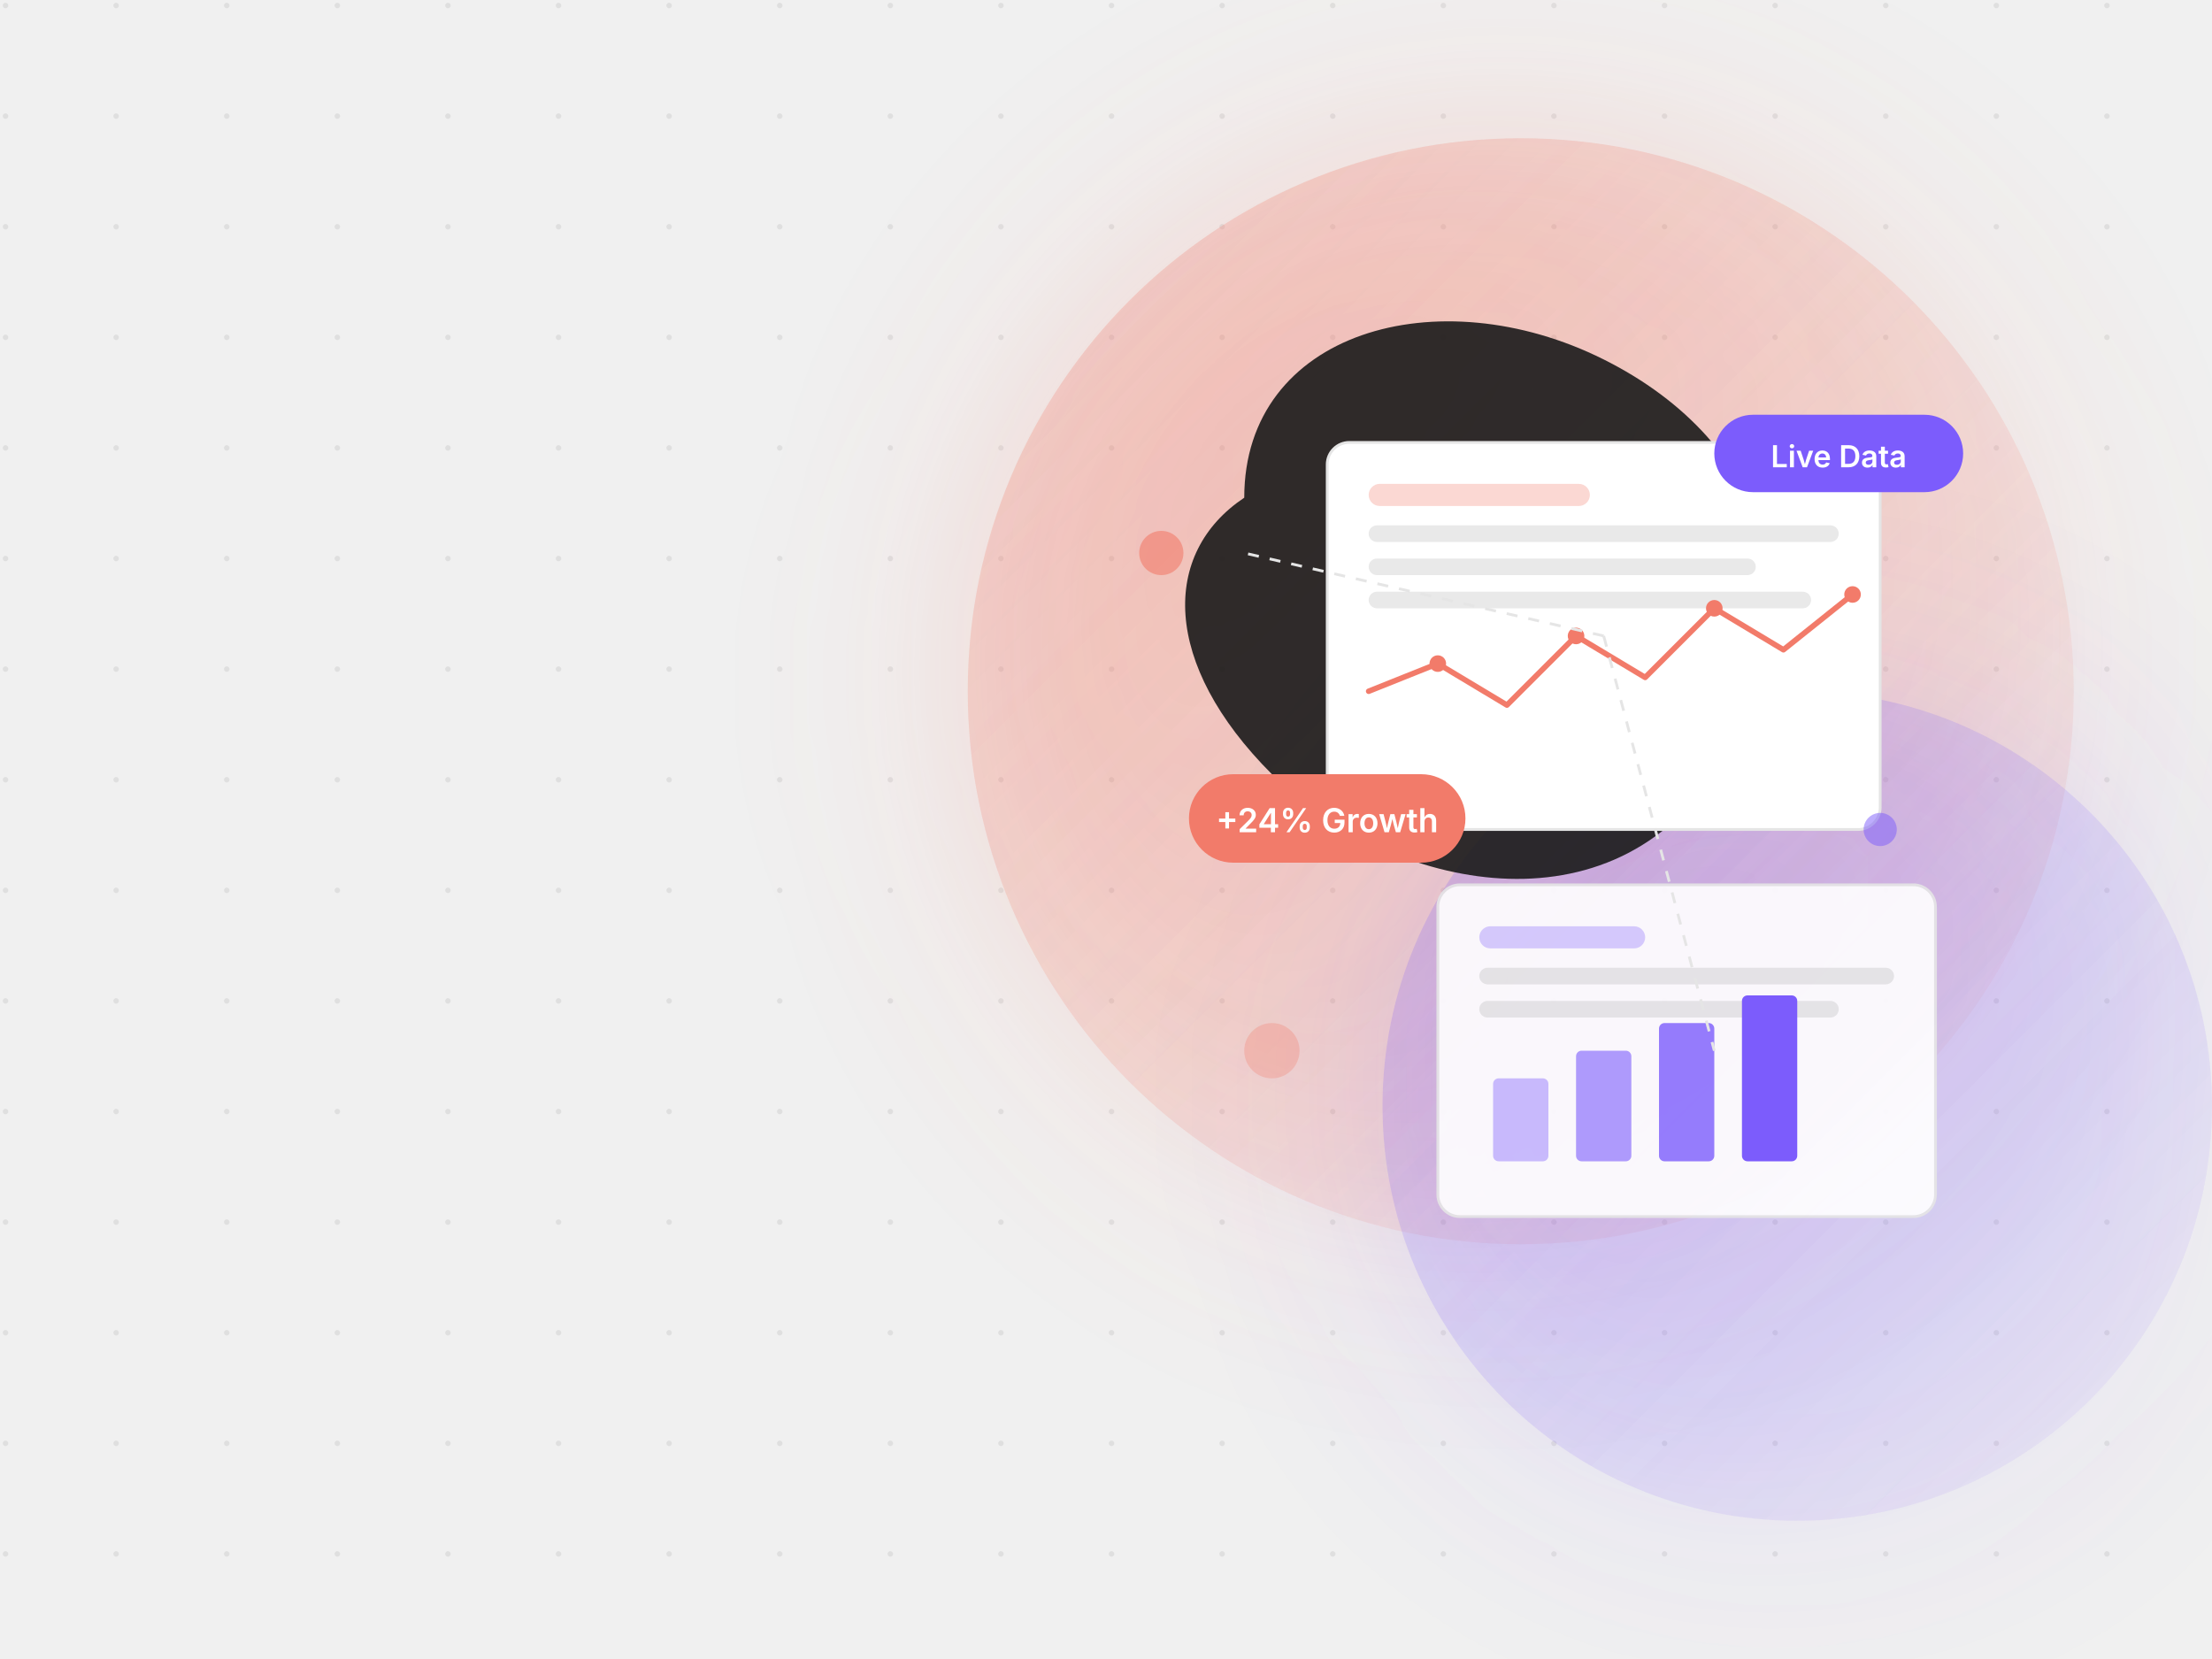
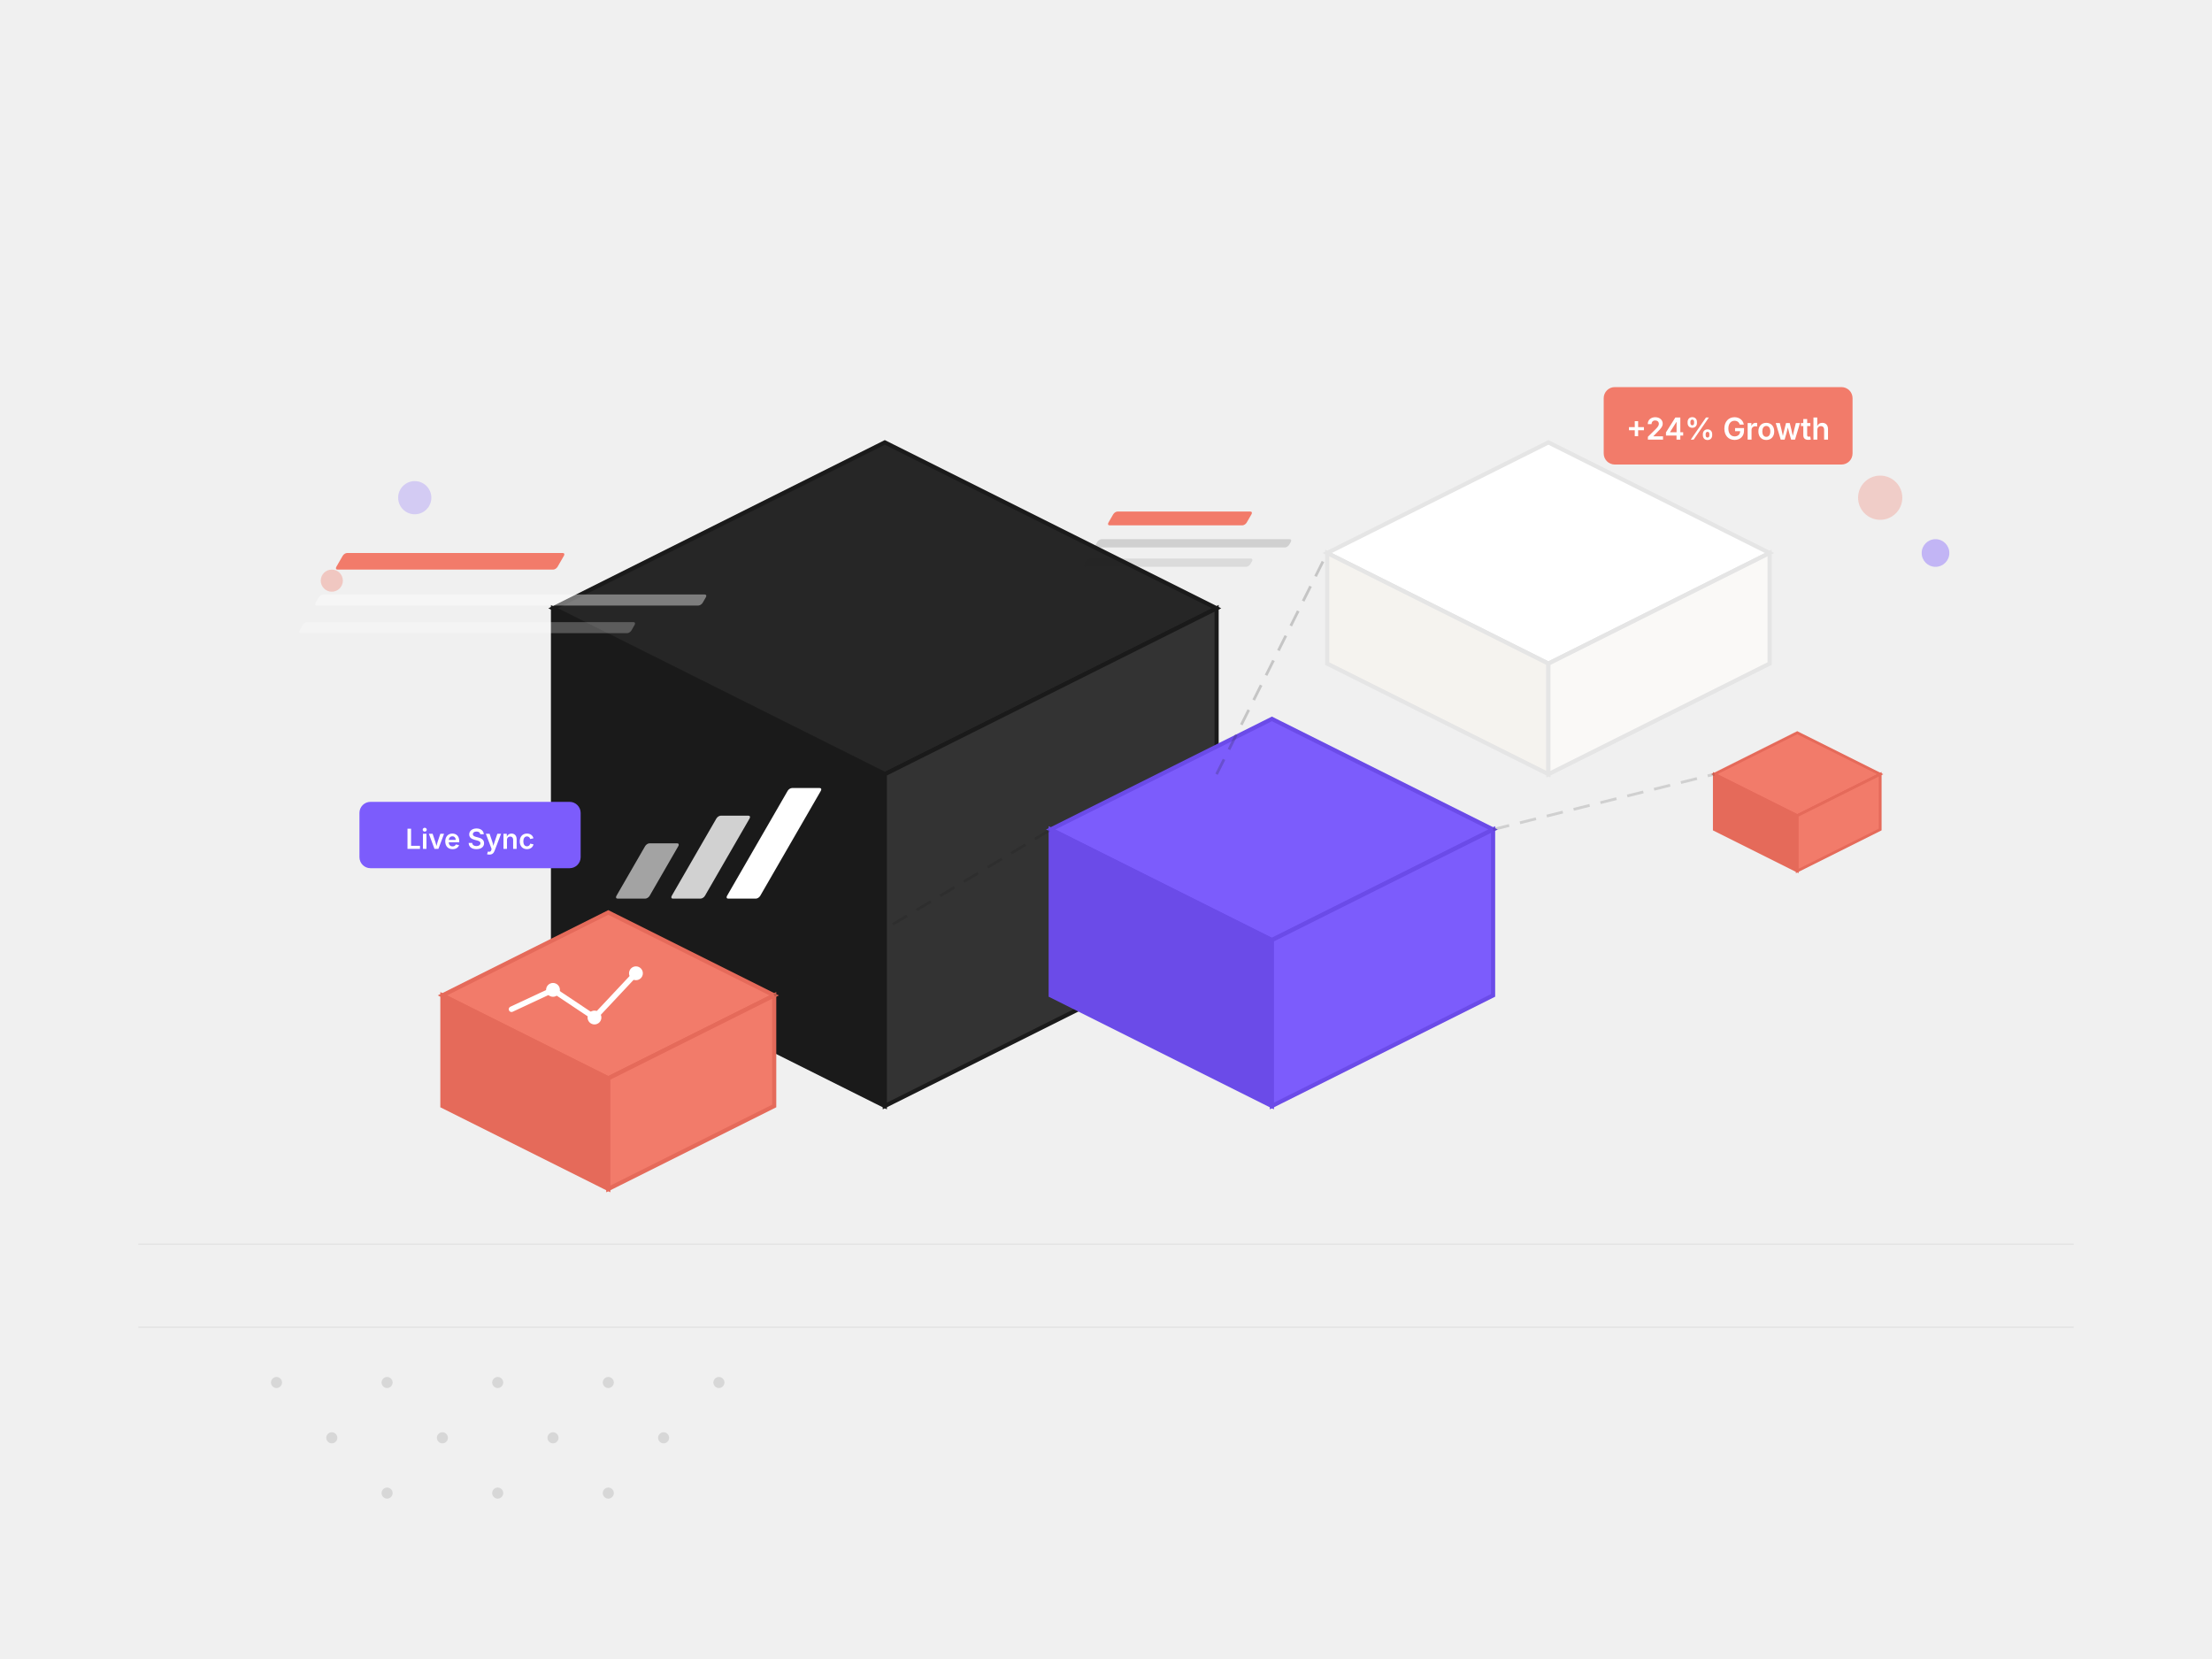
<svg xmlns="http://www.w3.org/2000/svg" viewBox="0 0 800 600" fill="none">
-   <defs>
-     <pattern id="dotGrid" width="40" height="40" patternUnits="userSpaceOnUse">
-       <circle cx="2" cy="2" r="1" fill="#1A1A1A" opacity="0.08" />
-     </pattern>
-     <linearGradient id="coralGrad" x1="0%" y1="0%" x2="100%" y2="100%">
-       <stop offset="0%" stop-color="#F27B6A" stop-opacity="0.3" />
-       <stop offset="100%" stop-color="#F27B6A" stop-opacity="0.05" />
-     </linearGradient>
-     <linearGradient id="violetGrad" x1="0%" y1="0%" x2="100%" y2="100%">
-       <stop offset="0%" stop-color="#7C5CFC" stop-opacity="0.25" />
-       <stop offset="100%" stop-color="#7C5CFC" stop-opacity="0.05" />
-     </linearGradient>
-     <filter id="glow" x="-50%" y="-50%" width="200%" height="200%">
-       <feGaussianBlur stdDeviation="40" result="blur" />
-       <feComposite in="SourceGraphic" in2="blur" operator="over" />
-     </filter>
-   </defs>
-   <rect width="800" height="600" fill="url(#dotGrid)" />
-   <circle cx="550" cy="250" r="200" fill="url(#coralGrad)" filter="url(#glow)" />
-   <circle cx="650" cy="400" r="150" fill="url(#violetGrad)" filter="url(#glow)" />
-   <path d="M 450 180             C 450 120, 520 100, 580 130            C 640 160, 660 220, 620 280            C 580 340, 500 320, 460 280            C 420 240, 420 200, 450 180Z" fill="#1A1A1A" opacity="0.9" />
-   <rect x="480" y="160" width="200" height="140" rx="8" fill="#FFFFFF" stroke="#E5E5E5" stroke-width="1" />
-   <rect x="495" y="175" width="80" height="8" rx="4" fill="#F27B6A" opacity="0.3" />
-   <rect x="495" y="190" width="170" height="6" rx="3" fill="#1A1A1A" opacity="0.1" />
-   <rect x="495" y="202" width="140" height="6" rx="3" fill="#1A1A1A" opacity="0.1" />
-   <rect x="495" y="214" width="160" height="6" rx="3" fill="#1A1A1A" opacity="0.1" />
-   <path d="M 495 250 L 520 240 L 545 255 L 570 230 L 595 245 L 620 220 L 645 235 L 670 215" stroke="#F27B6A" stroke-width="2" fill="none" stroke-linecap="round" stroke-linejoin="round" />
-   <circle cx="520" cy="240" r="3" fill="#F27B6A" />
-   <circle cx="570" cy="230" r="3" fill="#F27B6A" />
-   <circle cx="620" cy="220" r="3" fill="#F27B6A" />
-   <circle cx="670" cy="215" r="3" fill="#F27B6A" />
-   <rect x="520" y="320" width="180" height="120" rx="8" fill="#FFFFFF" stroke="#E5E5E5" stroke-width="1" opacity="0.9" />
-   <rect x="535" y="335" width="60" height="8" rx="4" fill="#7C5CFC" opacity="0.3" />
-   <rect x="535" y="350" width="150" height="6" rx="3" fill="#1A1A1A" opacity="0.1" />
-   <rect x="535" y="362" width="130" height="6" rx="3" fill="#1A1A1A" opacity="0.1" />
-   <rect x="540" y="390" width="20" height="30" rx="2" fill="#7C5CFC" opacity="0.4" />
-   <rect x="570" y="380" width="20" height="40" rx="2" fill="#7C5CFC" opacity="0.6" />
-   <rect x="600" y="370" width="20" height="50" rx="2" fill="#7C5CFC" opacity="0.8" />
-   <rect x="630" y="360" width="20" height="60" rx="2" fill="#7C5CFC" />
-   <circle cx="420" cy="200" r="8" fill="#F27B6A" opacity="0.6" />
-   <circle cx="680" cy="300" r="6" fill="#7C5CFC" opacity="0.5" />
-   <circle cx="460" cy="380" r="10" fill="#F27B6A" opacity="0.3" />
-   <line x1="580" y1="230" x2="620" y2="380" stroke="#E5E5E5" stroke-width="1" stroke-dasharray="4 4" />
-   <line x1="580" y1="230" x2="450" y2="200" stroke="#E5E5E5" stroke-width="1" stroke-dasharray="4 4" />
-   <rect x="430" y="280" width="100" height="32" rx="16" fill="#F27B6A" />
-   <text x="480" y="301" text-anchor="middle" fill="white" font-family="Inter, sans-serif" font-size="12" font-weight="600">+24% Growth</text>
-   <rect x="620" y="150" width="90" height="28" rx="14" fill="#7C5CFC" />
-   <text x="665" y="169" text-anchor="middle" fill="white" font-family="Inter, sans-serif" font-size="11" font-weight="600">Live Data</text>
+   <g opacity="0.12">
+     <circle cx="100" cy="500" r="2" fill="#1A1A1A" />
+     <circle cx="140" cy="500" r="2" fill="#1A1A1A" />
+     <circle cx="180" cy="500" r="2" fill="#1A1A1A" />
+     <circle cx="220" cy="500" r="2" fill="#1A1A1A" />
+     <circle cx="260" cy="500" r="2" fill="#1A1A1A" />
+     <circle cx="120" cy="520" r="2" fill="#1A1A1A" />
+     <circle cx="160" cy="520" r="2" fill="#1A1A1A" />
+     <circle cx="200" cy="520" r="2" fill="#1A1A1A" />
+     <circle cx="240" cy="520" r="2" fill="#1A1A1A" />
+     <circle cx="140" cy="540" r="2" fill="#1A1A1A" />
+     <circle cx="180" cy="540" r="2" fill="#1A1A1A" />
+     <circle cx="220" cy="540" r="2" fill="#1A1A1A" />
+   </g>
+   <path d="M200 220 L320 160 L440 220 L320 280Z" fill="#262626" stroke="#1A1A1A" stroke-width="1.5" />
+   <path d="M200 220 L200 340 L320 400 L320 280Z" fill="#1A1A1A" stroke="#1A1A1A" stroke-width="1.5" />
+   <path d="M320 280 L320 400 L440 340 L440 220Z" fill="#333333" stroke="#1A1A1A" stroke-width="1.5" />
+   <rect x="240" y="200" width="80" height="6" rx="1" fill="#F27B6A" transform="skewX(-30)" />
+   <rect x="240" y="215" width="140" height="4" rx="1" fill="#FFFFFF" opacity="0.4" transform="skewX(-30)" />
+   <rect x="240" y="225" width="120" height="4" rx="1" fill="#FFFFFF" opacity="0.25" transform="skewX(-30)" />
+   <path d="M160 360 L220 330 L280 360 L220 390Z" fill="#F27B6A" stroke="#E56A5A" stroke-width="1.5" />
+   <path d="M160 360 L160 400 L220 430 L220 390Z" fill="#E56A5A" stroke="#E56A5A" stroke-width="1.5" />
+   <path d="M220 390 L220 430 L280 400 L280 360Z" fill="#F27B6A" stroke="#E56A5A" stroke-width="1.5" />
+   <path d="M185 365 L200 358 L215 368 L230 352" stroke="#FFFFFF" stroke-width="2" fill="none" stroke-linecap="round" />
+   <circle cx="200" cy="358" r="2.5" fill="#FFFFFF" />
+   <circle cx="215" cy="368" r="2.5" fill="#FFFFFF" />
+   <circle cx="230" cy="352" r="2.5" fill="#FFFFFF" />
+   <path d="M380 300 L460 260 L540 300 L460 340Z" fill="#7C5CFC" stroke="#6B4BE8" stroke-width="1.5" />
+   <path d="M380 300 L380 360 L460 400 L460 340Z" fill="#6B4BE8" stroke="#6B4BE8" stroke-width="1.5" />
+   <path d="M460 340 L460 400 L540 360 L540 300Z" fill="#7C5CFC" stroke="#6B4BE8" stroke-width="1.5" />
+   <rect x="410" y="305" width="12" height="20" rx="1" fill="#FFFFFF" opacity="0.6" transform="skewX(-30)" />
+   <rect x="430" y="295" width="12" height="30" rx="1" fill="#FFFFFF" opacity="0.8" transform="skewX(-30)" />
+   <rect x="450" y="285" width="12" height="40" rx="1" fill="#FFFFFF" transform="skewX(-30)" />
+   <path d="M480 200 L560 160 L640 200 L560 240Z" fill="#FFFFFF" stroke="#E5E5E5" stroke-width="1.5" />
+   <path d="M480 200 L480 240 L560 280 L560 240Z" fill="#F5F3EF" stroke="#E5E5E5" stroke-width="1.5" />
+   <path d="M560 240 L560 280 L640 240 L640 200Z" fill="#FAF9F7" stroke="#E5E5E5" stroke-width="1.5" />
+   <rect x="510" y="185" width="50" height="5" rx="1" fill="#F27B6A" transform="skewX(-30)" />
+   <rect x="510" y="195" width="70" height="3" rx="1" fill="#1A1A1A" opacity="0.15" transform="skewX(-30)" />
+   <rect x="510" y="202" width="60" height="3" rx="1" fill="#1A1A1A" opacity="0.1" transform="skewX(-30)" />
+   <path d="M620 280 L650 265 L680 280 L650 295Z" fill="#F27B6A" stroke="#E56A5A" stroke-width="1" />
+   <path d="M620 280 L620 300 L650 315 L650 295Z" fill="#E56A5A" stroke="#E56A5A" stroke-width="1" />
+   <path d="M650 295 L650 315 L680 300 L680 280Z" fill="#F27B6A" stroke="#E56A5A" stroke-width="1" />
+   <line x1="280" y1="360" x2="380" y2="300" stroke="#1A1A1A" stroke-width="1" stroke-dasharray="6 4" opacity="0.2" />
+   <line x1="440" y1="280" x2="480" y2="200" stroke="#1A1A1A" stroke-width="1" stroke-dasharray="6 4" opacity="0.2" />
+   <line x1="540" y1="300" x2="620" y2="280" stroke="#1A1A1A" stroke-width="1" stroke-dasharray="6 4" opacity="0.15" />
+   <rect x="580" y="140" width="90" height="28" rx="4" fill="#F27B6A" />
+   <text x="625" y="159" text-anchor="middle" fill="white" font-family="Inter, sans-serif" font-size="11" font-weight="600">+24% Growth</text>
+   <rect x="130" y="290" width="80" height="24" rx="4" fill="#7C5CFC" />
+   <text x="170" y="307" text-anchor="middle" fill="white" font-family="Inter, sans-serif" font-size="10" font-weight="600">Live Sync</text>
+   <circle cx="680" cy="180" r="8" fill="#F27B6A" opacity="0.3" />
+   <circle cx="700" cy="200" r="5" fill="#7C5CFC" opacity="0.4" />
+   <circle cx="150" cy="180" r="6" fill="#7C5CFC" opacity="0.25" />
+   <circle cx="120" cy="210" r="4" fill="#F27B6A" opacity="0.35" />
+   <line x1="50" y1="450" x2="750" y2="450" stroke="#1A1A1A" stroke-width="0.5" opacity="0.06" />
+   <line x1="50" y1="480" x2="750" y2="480" stroke="#1A1A1A" stroke-width="0.5" opacity="0.06" />
</svg>
